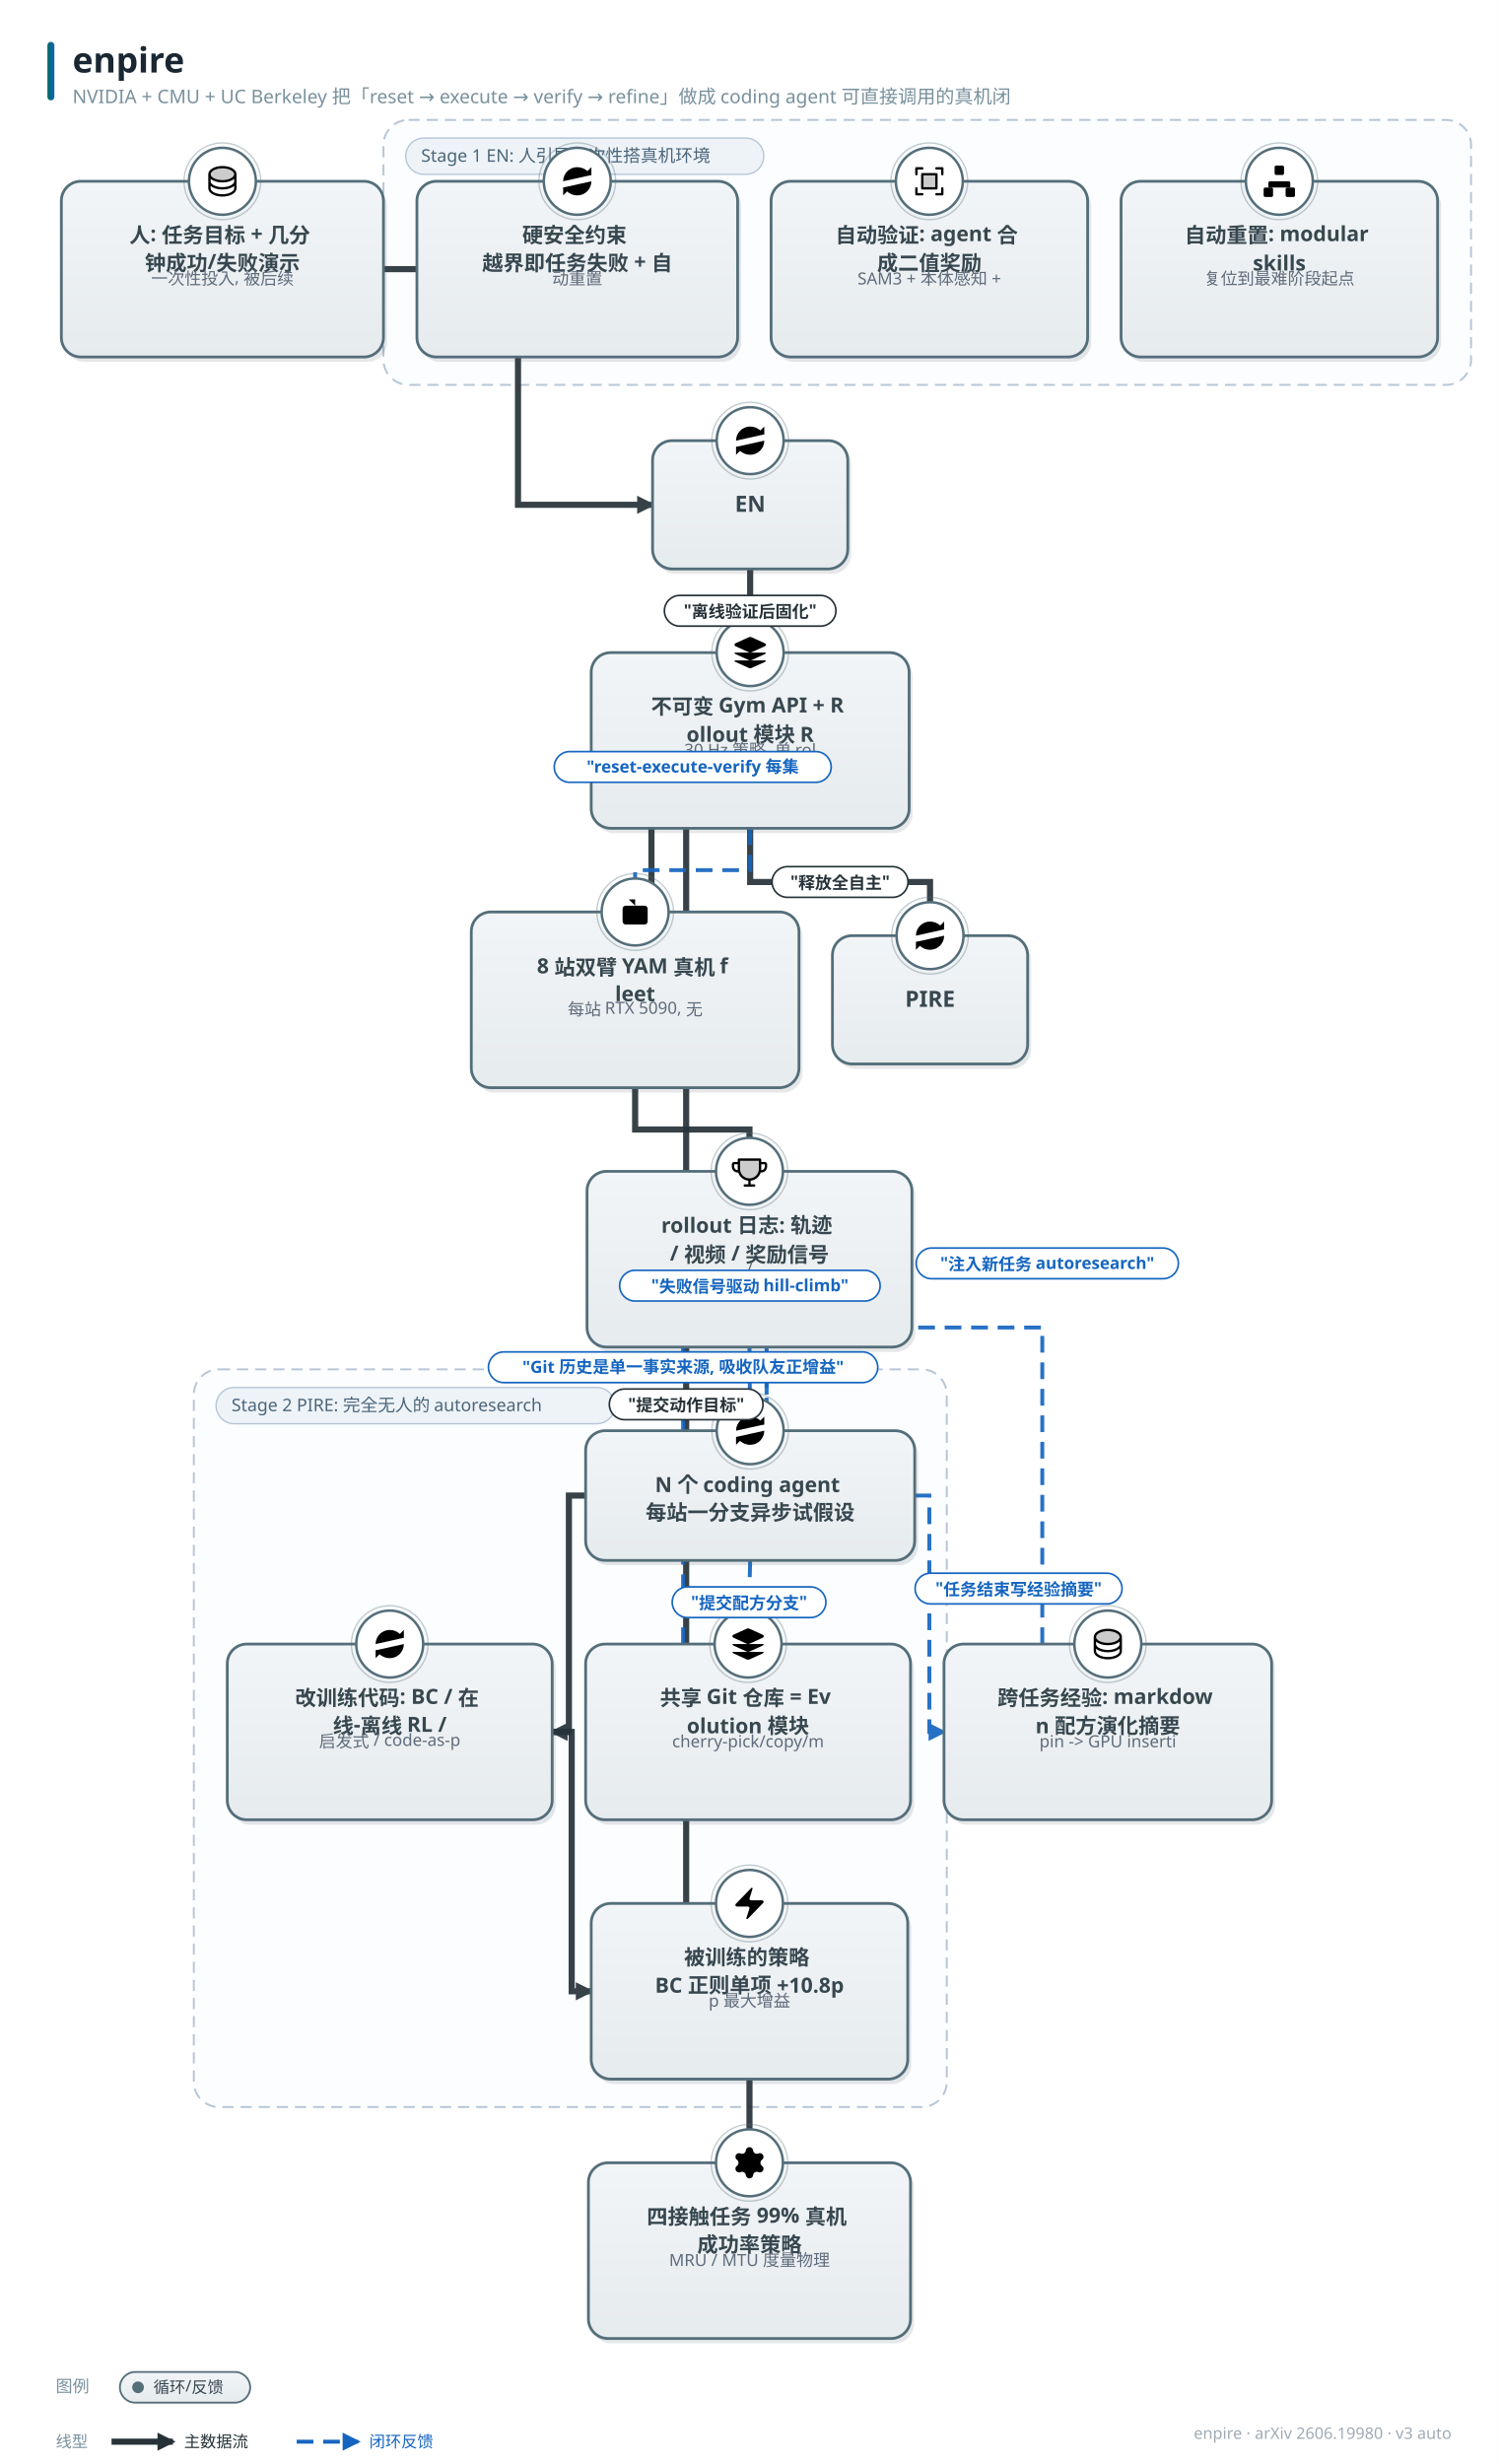
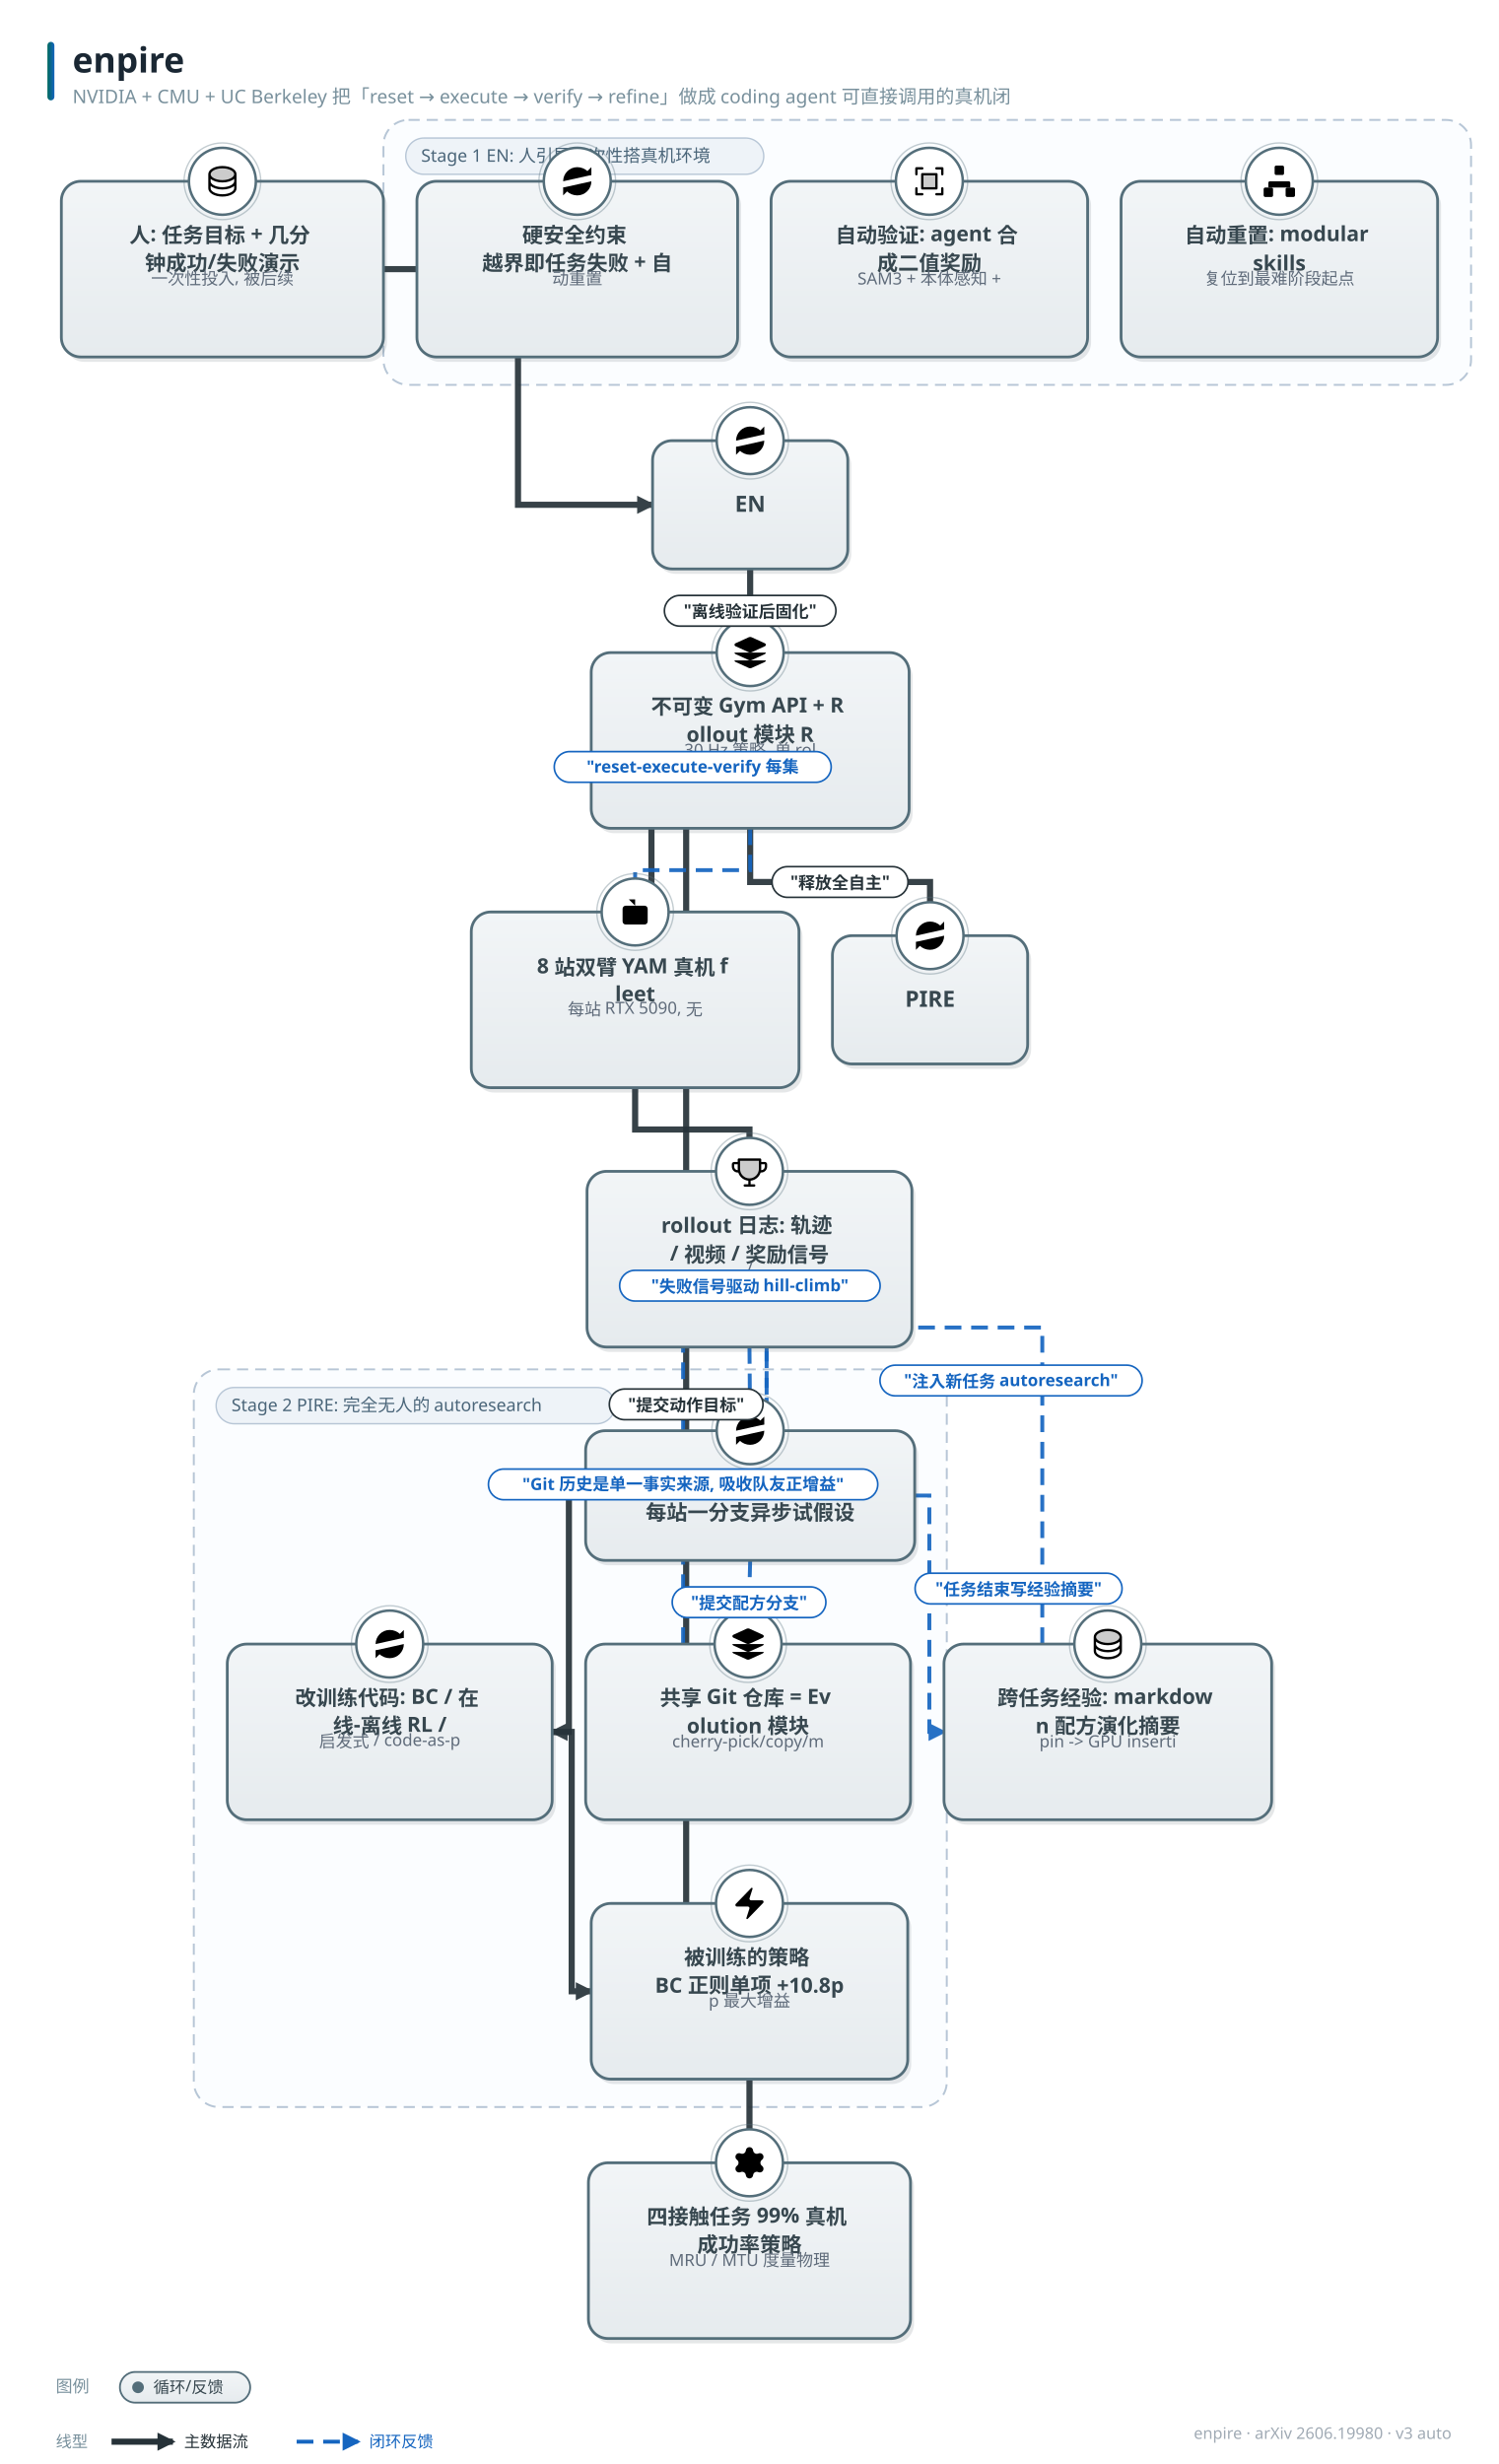
<svg xmlns="http://www.w3.org/2000/svg" width="1075" height="1767" viewBox="0 0 1075 1767" font-family="'PingFang SC','Hiragino Sans GB','Microsoft YaHei','Segoe UI',sans-serif">
  <style>text{font-family:'PingFang SC','Hiragino Sans GB','Microsoft YaHei','Segoe UI',sans-serif;} .lbl{font-weight:700;}</style>
  <defs>
    <linearGradient id="g-data" x1="0" y1="0" x2="0" y2="1">
      <stop offset="0" stop-color="#f1f9f1" />
      <stop offset="1" stop-color="#e2f0e2" />
    </linearGradient>
    <linearGradient id="g-frozen" x1="0" y1="0" x2="0" y2="1">
      <stop offset="0" stop-color="#f0f7fe" />
      <stop offset="1" stop-color="#dcecfb" />
    </linearGradient>
    <linearGradient id="g-train" x1="0" y1="0" x2="0" y2="1">
      <stop offset="0" stop-color="#fff6e8" />
      <stop offset="1" stop-color="#ffedd4" />
    </linearGradient>
    <linearGradient id="g-loss" x1="0" y1="0" x2="0" y2="1">
      <stop offset="0" stop-color="#fdf0f1" />
      <stop offset="1" stop-color="#f9e0e2" />
    </linearGradient>
    <linearGradient id="g-act" x1="0" y1="0" x2="0" y2="1">
      <stop offset="0" stop-color="#f8f1fb" />
      <stop offset="1" stop-color="#f0e4f7" />
    </linearGradient>
    <linearGradient id="g-loop" x1="0" y1="0" x2="0" y2="1">
      <stop offset="0" stop-color="#f2f5f7" />
      <stop offset="1" stop-color="#e6ebee" />
    </linearGradient>
    <linearGradient id="g-env" x1="0" y1="0" x2="0" y2="1">
      <stop offset="0" stop-color="#eef8f6" />
      <stop offset="1" stop-color="#dcf0ec" />
    </linearGradient>
    <linearGradient id="g-mem" x1="0" y1="0" x2="0" y2="1">
      <stop offset="0" stop-color="#fffef0" />
      <stop offset="1" stop-color="#fdf6d8" />
    </linearGradient>
    <linearGradient id="g-reward" x1="0" y1="0" x2="0" y2="1">
      <stop offset="0" stop-color="#fdf2f7" />
      <stop offset="1" stop-color="#f9e2ed" />
    </linearGradient>
    <linearGradient id="g-key" x1="0" y1="0" x2="0" y2="1">
      <stop offset="0" stop-color="#fffaf0" />
      <stop offset="1" stop-color="#fff1d6" />
    </linearGradient>
    <linearGradient id="g-title" x1="0" y1="0" x2="1" y2="0">
      <stop offset="0" stop-color="#00695c" />
      <stop offset="1" stop-color="#1565c0" />
    </linearGradient>
    <marker id="arr-main" viewBox="0 0 10 10" refX="8.5" refY="5" markerWidth="13" markerHeight="13" markerUnits="userSpaceOnUse" orient="auto-start-reverse">
      <path d="M0 0 L10 5 L0 10 z" fill="#546e7a" />
    </marker>
    <marker id="arr-thick" viewBox="0 0 10 10" refX="8.5" refY="5" markerWidth="13" markerHeight="13" markerUnits="userSpaceOnUse" orient="auto-start-reverse">
      <path d="M0 0 L10 5 L0 10 z" fill="#263238" />
    </marker>
    <marker id="arr-thin" viewBox="0 0 10 10" refX="8.5" refY="5" markerWidth="13" markerHeight="13" markerUnits="userSpaceOnUse" orient="auto-start-reverse">
      <path d="M0 0 L10 5 L0 10 z" fill="#9fb0bb" />
    </marker>
    <marker id="arr-fb" viewBox="0 0 10 10" refX="8.5" refY="5" markerWidth="13" markerHeight="13" markerUnits="userSpaceOnUse" orient="auto-start-reverse">
      <path d="M0 0 L10 5 L0 10 z" fill="#1565c0" />
    </marker>
    <marker id="arr-loss" viewBox="0 0 10 10" refX="8.5" refY="5" markerWidth="13" markerHeight="13" markerUnits="userSpaceOnUse" orient="auto-start-reverse">
      <path d="M0 0 L10 5 L0 10 z" fill="#c62828" />
    </marker>
  </defs>
  <rect width="1075" height="1767" fill="#ffffff" />
  <rect x="34" y="30" width="5" height="42" rx="2.5" fill="url(#g-title)" />
  <text x="52" y="52" font-size="25" font-weight="800" fill="#1a2733">enpire</text>
  <text x="52" y="74" font-size="13.5" fill="#78909c">NVIDIA + CMU + UC Berkeley 把「reset → execute → verify → refine」做成 coding agent 可直接调用的真机闭</text>
  <text x="1041" y="1749" font-size="11.5" fill="#a0aab4" text-anchor="end">enpire · arXiv 2606.19980 · v3 auto</text>
  <rect x="275" y="86" width="780" height="190" rx="18" fill="#fbfdff" stroke="#b7c6d6" stroke-width="1.4" stroke-dasharray="8 5" />
  <rect x="291" y="99" width="256.75" height="26" rx="13" fill="#eef3f8" stroke="#b7c6d6" />
  <text x="302" y="116" font-size="12.5" fill="#4a6579">Stage 1 EN: 人引导一次性搭真机环境</text>
  <rect x="139" y="982" width="540" height="529" rx="18" fill="#fbfdff" stroke="#b7c6d6" stroke-width="1.4" stroke-dasharray="8 5" />
  <rect x="155" y="995" width="286.0" height="26" rx="13" fill="#eef3f8" stroke="#b7c6d6" />
  <text x="166" y="1012" font-size="12.5" fill="#4a6579">Stage 2 PIRE: 完全无人的 autoresearch</text>
  <path d="M 275.0 193.0 L 371.5 193.0 L 371.5 362.0 L 468.0 362.0" fill="none" stroke="#263238" stroke-width="4.4" marker-end="url(#arr-thick)" opacity="0.92" />
  <path d="M 538.0 408.0 L 538.0 468.0" fill="none" stroke="#263238" stroke-width="4.4" marker-end="url(#arr-thick)" opacity="0.92" />
  <path d="M 538.0 594.0 L 538.0 632.5 L 667.0 632.5 L 667.0 671.0" fill="none" stroke="#263238" stroke-width="4.4" marker-end="url(#arr-thick)" opacity="0.92" />
  <path d="M 420.0 1072.5 L 408.0 1072.5 L 408.0 1242.0 L 396.0 1242.0" fill="none" stroke="#263238" stroke-width="4.4" marker-end="url(#arr-thick)" opacity="0.92" />
  <path d="M 396.0 1242.0 L 410.0 1242.0 L 410.0 1428.0 L 424.0 1428.0" fill="none" stroke="#263238" stroke-width="4.4" marker-end="url(#arr-thick)" opacity="0.92" />
  <path d="M 492.1 1365.0 L 492.1 580.0 L 467.2 580.0 L 467.2 654.0" fill="none" stroke="#263238" stroke-width="4.4" marker-end="url(#arr-thick)" opacity="0.92" />
  <path d="M 538.0 594.0 L 538.0 624.0 L 455.5 624.0 L 455.5 654.0" fill="none" stroke="#1565c0" stroke-width="2.8" stroke-dasharray="12 7" marker-end="url(#arr-fb)" opacity="0.92" />
  <path d="M 455.5 780.0 L 455.5 810.0 L 537.5 810.0 L 537.5 840.0" fill="none" stroke="#263238" stroke-width="4.4" marker-end="url(#arr-thick)" opacity="0.92" />
  <path d="M 537.5 966.0 L 538.0 1026.0" fill="none" stroke="#1565c0" stroke-width="2.8" stroke-dasharray="12 7" marker-end="url(#arr-fb)" opacity="0.92" />
  <path d="M 538.0 1119.0 L 536.5 1179.0" fill="none" stroke="#1565c0" stroke-width="2.8" stroke-dasharray="12 7" marker-end="url(#arr-fb)" opacity="0.92" />
  <path d="M 489.9 1179.0 L 489.9 952.0 L 549.8 952.0 L 549.8 1026.0" fill="none" stroke="#1565c0" stroke-width="2.8" stroke-dasharray="12 7" marker-end="url(#arr-fb)" opacity="0.92" />
  <path d="M 656.0 1072.5 L 666.5 1072.5 L 666.5 1242.0 L 677.0 1242.0" fill="none" stroke="#1565c0" stroke-width="2.8" stroke-dasharray="12 7" marker-end="url(#arr-fb)" opacity="0.92" />
  <path d="M 747.5 1179.0 L 747.5 952.0 L 549.8 952.0 L 549.8 1026.0" fill="none" stroke="#1565c0" stroke-width="2.8" stroke-dasharray="12 7" marker-end="url(#arr-fb)" opacity="0.92" />
  <path d="M 537.5 1491.0 L 537.5 1551.0" fill="none" stroke="#263238" stroke-width="4.4" marker-end="url(#arr-thick)" opacity="0.92" />
  <rect x="46.5" y="133.5" width="231" height="126" rx="14" fill="#37474f" opacity="0.13" />
  <rect x="44" y="130" width="231" height="126" rx="14" fill="url(#g-loop)" stroke="#546e7a" stroke-width="2.0" />
  <circle cx="159.5" cy="130" r="24" fill="#ffffff" stroke="#546e7a" stroke-width="1.8" />
  <circle cx="159.5" cy="130" r="27.5" fill="none" stroke="#546e7a" stroke-width="1" opacity="0.35" />
  <g transform="translate(146.0,116.5) scale(0.1055)">
    <path d="M216,80c0,26.51-39.4,48-88,48S40,106.51,40,80s39.4-48,88-48S216,53.49,216,80Z" opacity="0.2" />
    <path d="M128,24C74.17,24,32,48.6,32,80v96c0,31.4,42.17,56,96,56s96-24.6,96-56V80C224,48.6,181.83,24,128,24Zm80,104c0,9.62-7.88,19.43-21.61,26.92C170.93,163.35,150.19,168,128,168s-42.93-4.65-58.39-13.08C55.88,147.43,48,137.62,48,128V111.36c17.06,15,46.23,24.64,80,24.64s62.94-9.68,80-24.64ZM69.61,53.08C85.07,44.65,105.81,40,128,40s42.93,4.65,58.39,13.08C200.12,60.57,208,70.38,208,80s-7.88,19.43-21.61,26.92C170.93,115.35,150.19,120,128,120s-42.93-4.65-58.39-13.08C55.88,99.43,48,89.62,48,80S55.88,60.57,69.61,53.08ZM186.39,202.92C170.93,211.35,150.19,216,128,216s-42.93-4.65-58.39-13.08C55.88,195.43,48,185.62,48,176V159.36c17.06,15,46.23,24.64,80,24.64s62.94-9.68,80-24.64V176C208,185.62,200.12,195.43,186.39,202.92Z" />
  </g>
  <text x="159.5" y="174" font-size="15" class="lbl" fill="#37474f" text-anchor="middle">
    <tspan x="159.5" dy="0">人: 任务目标 + 几分</tspan>
    <tspan x="159.5" dy="20">钟成功/失败演示</tspan>
  </text>
  <text x="159.5" y="204" font-size="12" fill="#5f6b7a" text-anchor="middle">一次性投入, 被后续</text>
  <rect x="301.5" y="133.5" width="230" height="126" rx="14" fill="#37474f" opacity="0.13" />
  <rect x="299" y="130" width="230" height="126" rx="14" fill="url(#g-loop)" stroke="#546e7a" stroke-width="2.0" />
  <circle cx="414.0" cy="130" r="24" fill="#ffffff" stroke="#546e7a" stroke-width="1.8" />
  <circle cx="414.0" cy="130" r="27.5" fill="none" stroke="#546e7a" stroke-width="1" opacity="0.35" />
  <g transform="translate(400.5,116.5) scale(1.125)">
    <path d="M3 12a9 9 0 0 1 9-9 9.75 9.75 0 0 1 6.74 2.74L21 8" />
    <path d="M21 3v5h-5" />
    <path d="M21 12a9 9 0 0 1-9 9 9.75 9.75 0 0 1-6.74-2.74L3 16" />
    <path d="M8 16H3v5" />
  </g>
  <text x="414.0" y="174" font-size="15" class="lbl" fill="#37474f" text-anchor="middle">
    <tspan x="414.0" dy="0">硬安全约束</tspan>
    <tspan x="414.0" dy="20">越界即任务失败 + 自</tspan>
  </text>
  <text x="414.0" y="204" font-size="12" fill="#5f6b7a" text-anchor="middle">动重置</text>
  <rect x="555.5" y="133.5" width="227" height="126" rx="14" fill="#37474f" opacity="0.13" />
  <rect x="553" y="130" width="227" height="126" rx="14" fill="url(#g-loop)" stroke="#546e7a" stroke-width="2.0" />
  <circle cx="666.5" cy="130" r="24" fill="#ffffff" stroke="#546e7a" stroke-width="1.8" />
  <circle cx="666.5" cy="130" r="27.5" fill="none" stroke="#546e7a" stroke-width="1" opacity="0.35" />
  <g transform="translate(653.0,116.5) scale(0.1055)">
    <path d="M176,80v96H80V80Z" opacity="0.2" />
    <path d="M224,40V80a8,8,0,0,1-16,0V48H176a8,8,0,0,1,0-16h40A8,8,0,0,1,224,40ZM80,208H48V176a8,8,0,0,0-16,0v40a8,8,0,0,0,8,8H80a8,8,0,0,0,0-16Zm136-40a8,8,0,0,0-8,8v32H176a8,8,0,0,0,0,16h40a8,8,0,0,0,8-8V176A8,8,0,0,0,216,168ZM40,88a8,8,0,0,0,8-8V48H80a8,8,0,0,0,0-16H40a8,8,0,0,0-8,8V80A8,8,0,0,0,40,88ZM80,72h96a8,8,0,0,1,8,8v96a8,8,0,0,1-8,8H80a8,8,0,0,1-8-8V80A8,8,0,0,1,80,72Zm8,96h80V88H88Z" />
  </g>
  <text x="666.5" y="174" font-size="15" class="lbl" fill="#37474f" text-anchor="middle">
    <tspan x="666.5" dy="0">自动验证: agent 合</tspan>
    <tspan x="666.5" dy="20">成二值奖励</tspan>
  </text>
  <text x="666.5" y="204" font-size="12" fill="#5f6b7a" text-anchor="middle">SAM3 + 本体感知 + </text>
  <rect x="806.5" y="133.5" width="227" height="126" rx="14" fill="#37474f" opacity="0.13" />
  <rect x="804" y="130" width="227" height="126" rx="14" fill="url(#g-loop)" stroke="#546e7a" stroke-width="2.0" />
  <circle cx="917.5" cy="130" r="24" fill="#ffffff" stroke="#546e7a" stroke-width="1.8" />
  <circle cx="917.5" cy="130" r="27.5" fill="none" stroke="#546e7a" stroke-width="1" opacity="0.35" />
  <g transform="translate(904.0,116.5) scale(1.125)">
    <rect x="16" y="16" width="6" height="6" rx="1" />
    <rect x="2" y="16" width="6" height="6" rx="1" />
    <rect x="9" y="2" width="6" height="6" rx="1" />
    <path d="M5 16v-3a1 1 0 0 1 1-1h12a1 1 0 0 1 1 1v3" />
    <path d="M12 12V8" />
  </g>
  <text x="917.5" y="174" font-size="15" class="lbl" fill="#37474f" text-anchor="middle">
    <tspan x="917.5" dy="0">自动重置: modular </tspan>
    <tspan x="917.5" dy="20">skills</tspan>
  </text>
  <text x="917.5" y="204" font-size="12" fill="#5f6b7a" text-anchor="middle">复位到最难阶段起点</text>
  <rect x="426.5" y="471.5" width="228" height="126" rx="14" fill="#37474f" opacity="0.13" />
  <rect x="424" y="468" width="228" height="126" rx="14" fill="url(#g-loop)" stroke="#546e7a" stroke-width="2.0" />
  <circle cx="538.0" cy="468" r="24" fill="#ffffff" stroke="#546e7a" stroke-width="1.8" />
  <circle cx="538.0" cy="468" r="27.5" fill="none" stroke="#546e7a" stroke-width="1" opacity="0.35" />
  <g transform="translate(524.5,454.5) scale(1.125)">
    <path d="M12.83 2.18a2 2 0 0 0-1.66 0L2.6 6.08a1 1 0 0 0 0 1.83l8.58 3.91a2 2 0 0 0 1.66 0l8.58-3.9a1 1 0 0 0 0-1.83z" />
    <path d="M2 12a1 1 0 0 0 .58.91l8.6 3.91a2 2 0 0 0 1.65 0l8.58-3.9A1 1 0 0 0 22 12" />
    <path d="M2 17a1 1 0 0 0 .58.91l8.6 3.91a2 2 0 0 0 1.65 0l8.58-3.9A1 1 0 0 0 22 17" />
  </g>
  <text x="538.0" y="512" font-size="15" class="lbl" fill="#37474f" text-anchor="middle">
    <tspan x="538.0" dy="0">不可变 Gym API + R</tspan>
    <tspan x="538.0" dy="20">ollout 模块 R</tspan>
  </text>
  <text x="538.0" y="542" font-size="12" fill="#5f6b7a" text-anchor="middle">30 Hz 策略, 单 rol</text>
  <rect x="422.5" y="1029.5" width="236" height="93" rx="14" fill="#37474f" opacity="0.13" />
  <rect x="420" y="1026" width="236" height="93" rx="14" fill="url(#g-loop)" stroke="#546e7a" stroke-width="2.0" />
  <circle cx="538.0" cy="1026" r="24" fill="#ffffff" stroke="#546e7a" stroke-width="1.8" />
  <circle cx="538.0" cy="1026" r="27.5" fill="none" stroke="#546e7a" stroke-width="1" opacity="0.35" />
  <g transform="translate(524.5,1012.5) scale(1.125)">
    <path d="M3 12a9 9 0 0 1 9-9 9.75 9.75 0 0 1 6.74 2.74L21 8" />
    <path d="M21 3v5h-5" />
    <path d="M21 12a9 9 0 0 1-9 9 9.75 9.75 0 0 1-6.74-2.74L3 16" />
    <path d="M8 16H3v5" />
  </g>
  <text x="538.0" y="1070" font-size="15" class="lbl" fill="#37474f" text-anchor="middle">
    <tspan x="538.0" dy="0">N 个 coding agent</tspan>
    <tspan x="538.0" dy="20">每站一分支异步试假设</tspan>
  </text>
  <rect x="165.5" y="1182.5" width="233" height="126" rx="14" fill="#37474f" opacity="0.13" />
  <rect x="163" y="1179" width="233" height="126" rx="14" fill="url(#g-loop)" stroke="#546e7a" stroke-width="2.0" />
  <circle cx="279.5" cy="1179" r="24" fill="#ffffff" stroke="#546e7a" stroke-width="1.8" />
  <circle cx="279.5" cy="1179" r="27.5" fill="none" stroke="#546e7a" stroke-width="1" opacity="0.35" />
  <g transform="translate(266.0,1165.5) scale(1.125)">
    <path d="M3 12a9 9 0 0 1 9-9 9.75 9.75 0 0 1 6.74 2.74L21 8" />
    <path d="M21 3v5h-5" />
    <path d="M21 12a9 9 0 0 1-9 9 9.75 9.75 0 0 1-6.74-2.74L3 16" />
    <path d="M8 16H3v5" />
  </g>
  <text x="279.5" y="1223" font-size="15" class="lbl" fill="#37474f" text-anchor="middle">
    <tspan x="279.5" dy="0">改训练代码: BC / 在</tspan>
    <tspan x="279.5" dy="20">线-离线 RL /</tspan>
  </text>
  <text x="279.5" y="1253" font-size="12" fill="#5f6b7a" text-anchor="middle">启发式 / code-as-p</text>
  <rect x="426.5" y="1368.5" width="227" height="126" rx="14" fill="#37474f" opacity="0.13" />
  <rect x="424" y="1365" width="227" height="126" rx="14" fill="url(#g-loop)" stroke="#546e7a" stroke-width="2.0" />
  <circle cx="537.5" cy="1365" r="24" fill="#ffffff" stroke="#546e7a" stroke-width="1.8" />
  <circle cx="537.5" cy="1365" r="27.5" fill="none" stroke="#546e7a" stroke-width="1" opacity="0.35" />
  <g transform="translate(524.0,1351.5) scale(1.125)">
    <path d="M4 14a1 1 0 0 1-.78-1.63l9.9-10.2a.5.5 0 0 1 .86.46l-1.92 6.02A1 1 0 0 0 13 10h7a1 1 0 0 1 .78 1.63l-9.9 10.2a.5.5 0 0 1-.86-.46l1.92-6.02A1 1 0 0 0 11 14z" />
  </g>
  <text x="537.5" y="1409" font-size="15" class="lbl" fill="#37474f" text-anchor="middle">
    <tspan x="537.5" dy="0">被训练的策略</tspan>
    <tspan x="537.5" dy="20">BC 正则单项 +10.8p</tspan>
  </text>
  <text x="537.5" y="1439" font-size="12" fill="#5f6b7a" text-anchor="middle">p 最大增益</text>
  <rect x="422.5" y="1182.5" width="233" height="126" rx="14" fill="#37474f" opacity="0.13" />
  <rect x="420" y="1179" width="233" height="126" rx="14" fill="url(#g-loop)" stroke="#546e7a" stroke-width="2.0" />
  <circle cx="536.5" cy="1179" r="24" fill="#ffffff" stroke="#546e7a" stroke-width="1.8" />
  <circle cx="536.5" cy="1179" r="27.5" fill="none" stroke="#546e7a" stroke-width="1" opacity="0.35" />
  <g transform="translate(523.0,1165.5) scale(1.125)">
    <path d="M12.83 2.18a2 2 0 0 0-1.66 0L2.6 6.08a1 1 0 0 0 0 1.83l8.58 3.91a2 2 0 0 0 1.66 0l8.58-3.9a1 1 0 0 0 0-1.83z" />
    <path d="M2 12a1 1 0 0 0 .58.91l8.6 3.91a2 2 0 0 0 1.65 0l8.58-3.9A1 1 0 0 0 22 12" />
    <path d="M2 17a1 1 0 0 0 .58.91l8.6 3.91a2 2 0 0 0 1.65 0l8.58-3.9A1 1 0 0 0 22 17" />
  </g>
  <text x="536.5" y="1223" font-size="15" class="lbl" fill="#37474f" text-anchor="middle">
    <tspan x="536.5" dy="0">共享 Git 仓库 = Ev</tspan>
    <tspan x="536.5" dy="20">olution 模块</tspan>
  </text>
  <text x="536.5" y="1253" font-size="12" fill="#5f6b7a" text-anchor="middle">cherry-pick/copy/m</text>
  <rect x="340.5" y="657.5" width="235" height="126" rx="14" fill="#37474f" opacity="0.13" />
  <rect x="338" y="654" width="235" height="126" rx="14" fill="url(#g-loop)" stroke="#546e7a" stroke-width="2.0" />
  <circle cx="455.5" cy="654" r="24" fill="#ffffff" stroke="#546e7a" stroke-width="1.8" />
  <circle cx="455.5" cy="654" r="27.5" fill="none" stroke="#546e7a" stroke-width="1" opacity="0.35" />
  <g transform="translate(442.0,640.5) scale(1.125)">
    <path d="M12 8V4H8" />
    <rect width="16" height="12" x="4" y="8" rx="2" />
    <path d="M2 14h2" />
    <path d="M20 14h2" />
    <path d="M15 13v2" />
    <path d="M9 13v2" />
  </g>
  <text x="455.5" y="698" font-size="15" class="lbl" fill="#37474f" text-anchor="middle">
    <tspan x="455.5" dy="0">8 站双臂 YAM 真机 f</tspan>
    <tspan x="455.5" dy="20">leet</tspan>
  </text>
  <text x="455.5" y="728" font-size="12" fill="#5f6b7a" text-anchor="middle">每站 RTX 5090, 无</text>
  <rect x="423.5" y="843.5" width="233" height="126" rx="14" fill="#37474f" opacity="0.13" />
  <rect x="421" y="840" width="233" height="126" rx="14" fill="url(#g-loop)" stroke="#546e7a" stroke-width="2.0" />
  <circle cx="537.5" cy="840" r="24" fill="#ffffff" stroke="#546e7a" stroke-width="1.8" />
  <circle cx="537.5" cy="840" r="27.5" fill="none" stroke="#546e7a" stroke-width="1" opacity="0.35" />
  <g transform="translate(524.0,826.5) scale(0.1055)">
    <path d="M200,48v63.1c0,39.7-31.75,72.6-71.45,72.9A72,72,0,0,1,56,112V48Z" opacity="0.2" />
    <path d="M232,64H208V48a8,8,0,0,0-8-8H56a8,8,0,0,0-8,8V64H24A16,16,0,0,0,8,80V96a40,40,0,0,0,40,40h3.65A80.13,80.13,0,0,0,120,191.61V216H96a8,8,0,0,0,0,16h64a8,8,0,0,0,0-16H136V191.58c31.94-3.23,58.44-25.64,68.08-55.58H208a40,40,0,0,0,40-40V80A16,16,0,0,0,232,64ZM48,120A24,24,0,0,1,24,96V80H48v32q0,4,.39,8Zm144-8.9c0,35.52-29,64.64-64,64.9a64,64,0,0,1-64-64V56H192ZM232,96a24,24,0,0,1-24,24h-.5a81.81,81.81,0,0,0,.5-8.9V80h24Z" />
  </g>
  <text x="537.5" y="884" font-size="15" class="lbl" fill="#37474f" text-anchor="middle">
    <tspan x="537.5" dy="0">rollout 日志: 轨迹</tspan>
    <tspan x="537.5" dy="20"> / 视频 / 奖励信号 </tspan>
  </text>
  <text x="537.5" y="914" font-size="12" fill="#5f6b7a" text-anchor="middle">/</text>
  <rect x="679.5" y="1182.5" width="235" height="126" rx="14" fill="#37474f" opacity="0.13" />
  <rect x="677" y="1179" width="235" height="126" rx="14" fill="url(#g-loop)" stroke="#546e7a" stroke-width="2.0" />
  <circle cx="794.5" cy="1179" r="24" fill="#ffffff" stroke="#546e7a" stroke-width="1.8" />
  <circle cx="794.5" cy="1179" r="27.5" fill="none" stroke="#546e7a" stroke-width="1" opacity="0.35" />
  <g transform="translate(781.0,1165.5) scale(0.1055)">
    <path d="M216,80c0,26.51-39.4,48-88,48S40,106.51,40,80s39.4-48,88-48S216,53.49,216,80Z" opacity="0.2" />
    <path d="M128,24C74.17,24,32,48.6,32,80v96c0,31.4,42.17,56,96,56s96-24.6,96-56V80C224,48.6,181.83,24,128,24Zm80,104c0,9.62-7.88,19.43-21.61,26.92C170.93,163.35,150.19,168,128,168s-42.93-4.65-58.39-13.08C55.88,147.43,48,137.62,48,128V111.36c17.06,15,46.23,24.64,80,24.64s62.94-9.68,80-24.64ZM69.61,53.08C85.07,44.65,105.81,40,128,40s42.93,4.65,58.39,13.08C200.12,60.57,208,70.38,208,80s-7.88,19.43-21.61,26.92C170.93,115.35,150.19,120,128,120s-42.93-4.65-58.39-13.08C55.88,99.43,48,89.62,48,80S55.88,60.57,69.61,53.08ZM186.39,202.92C170.93,211.35,150.19,216,128,216s-42.93-4.65-58.39-13.08C55.88,195.43,48,185.62,48,176V159.36c17.06,15,46.23,24.64,80,24.64s62.94-9.68,80-24.64V176C208,185.62,200.12,195.43,186.39,202.92Z" />
  </g>
  <text x="794.5" y="1223" font-size="15" class="lbl" fill="#37474f" text-anchor="middle">
    <tspan x="794.5" dy="0">跨任务经验: markdow</tspan>
    <tspan x="794.5" dy="20">n 配方演化摘要</tspan>
  </text>
  <text x="794.5" y="1253" font-size="12" fill="#5f6b7a" text-anchor="middle">pin -&gt; GPU inserti</text>
  <rect x="424.5" y="1554.5" width="231" height="126" rx="14" fill="#37474f" opacity="0.13" />
  <rect x="422" y="1551" width="231" height="126" rx="14" fill="url(#g-loop)" stroke="#546e7a" stroke-width="2.0" />
  <circle cx="537.5" cy="1551" r="24" fill="#ffffff" stroke="#546e7a" stroke-width="1.8" />
  <circle cx="537.5" cy="1551" r="27.5" fill="none" stroke="#546e7a" stroke-width="1" opacity="0.35" />
  <g transform="translate(524.0,1537.5) scale(1.125)">
    <path d="M9.671 4.136a2.34 2.34 0 0 1 4.659 0 2.34 2.34 0 0 0 3.319 1.915 2.34 2.34 0 0 1 2.33 4.033 2.34 2.34 0 0 0 0 3.831 2.34 2.34 0 0 1-2.33 4.033 2.34 2.34 0 0 0-3.319 1.915 2.34 2.34 0 0 1-4.659 0 2.34 2.34 0 0 0-3.32-1.915 2.34 2.34 0 0 1-2.33-4.033 2.34 2.34 0 0 0 0-3.831A2.34 2.34 0 0 1 6.35 6.051a2.34 2.34 0 0 0 3.319-1.915" />
    <circle cx="12" cy="12" r="3" />
  </g>
  <text x="537.5" y="1595" font-size="15" class="lbl" fill="#37474f" text-anchor="middle">
    <tspan x="537.5" dy="0">四接触任务 99% 真机</tspan>
    <tspan x="537.5" dy="20">成功率策略</tspan>
  </text>
  <text x="537.5" y="1625" font-size="12" fill="#5f6b7a" text-anchor="middle">MRU / MTU 度量物理</text>
  <rect x="470.5" y="319.5" width="140" height="92" rx="14" fill="#37474f" opacity="0.13" />
  <rect x="468" y="316" width="140" height="92" rx="14" fill="url(#g-loop)" stroke="#546e7a" stroke-width="2.0" />
  <circle cx="538.0" cy="316" r="24" fill="#ffffff" stroke="#546e7a" stroke-width="1.8" />
  <circle cx="538.0" cy="316" r="27.5" fill="none" stroke="#546e7a" stroke-width="1" opacity="0.35" />
  <g transform="translate(524.5,302.5) scale(1.125)">
    <path d="M3 12a9 9 0 0 1 9-9 9.75 9.75 0 0 1 6.74 2.74L21 8" />
    <path d="M21 3v5h-5" />
    <path d="M21 12a9 9 0 0 1-9 9 9.75 9.75 0 0 1-6.74-2.74L3 16" />
    <path d="M8 16H3v5" />
  </g>
  <text x="538.0" y="367" font-size="16" class="lbl" fill="#37474f" text-anchor="middle">EN</text>
  <rect x="599.5" y="674.5" width="140" height="92" rx="14" fill="#37474f" opacity="0.13" />
  <rect x="597" y="671" width="140" height="92" rx="14" fill="url(#g-loop)" stroke="#546e7a" stroke-width="2.0" />
  <circle cx="667.0" cy="671" r="24" fill="#ffffff" stroke="#546e7a" stroke-width="1.8" />
  <circle cx="667.0" cy="671" r="27.5" fill="none" stroke="#546e7a" stroke-width="1" opacity="0.35" />
  <g transform="translate(653.5,657.5) scale(1.125)">
    <path d="M3 12a9 9 0 0 1 9-9 9.75 9.75 0 0 1 6.74 2.74L21 8" />
    <path d="M21 3v5h-5" />
    <path d="M21 12a9 9 0 0 1-9 9 9.75 9.75 0 0 1-6.74-2.74L3 16" />
    <path d="M8 16H3v5" />
  </g>
  <text x="667.0" y="722" font-size="16" class="lbl" fill="#37474f" text-anchor="middle">PIRE</text>
  <g transform="translate(538.0,438.0)">
    <rect x="-61.5" y="-11" width="123.0" height="22" rx="11" fill="#ffffff" stroke="#263238" stroke-width="1.2" />
    <text y="4" font-size="12" fill="#263238" font-weight="600" text-anchor="middle">"离线验证后固化"</text>
  </g>
  <g transform="translate(602.5,632.5)">
    <rect x="-48.8" y="-11" width="97.5" height="22" rx="11" fill="#ffffff" stroke="#263238" stroke-width="1.2" />
    <text y="4" font-size="12" fill="#263238" font-weight="600" text-anchor="middle">"释放全自主"</text>
  </g>
  <g transform="translate(492.1,1007.1)">
    <rect x="-55.1" y="-11" width="110.2" height="22" rx="11" fill="#ffffff" stroke="#263238" stroke-width="1.2" />
    <text y="4" font-size="12" fill="#263238" font-weight="600" text-anchor="middle">"提交动作目标"</text>
  </g>
  <g transform="translate(496.8,550.0)">
    <rect x="-99.3" y="-11" width="198.6" height="22" rx="11" fill="#ffffff" stroke="#1565c0" stroke-width="1.2" />
    <text y="4" font-size="12" fill="#1565c0" font-weight="600" text-anchor="middle">"reset-execute-verify 每集</text>
  </g>
  <g transform="translate(537.8,922.0)">
    <rect x="-93.4" y="-11" width="186.8" height="22" rx="11" fill="#ffffff" stroke="#1565c0" stroke-width="1.2" />
    <text y="4" font-size="12" fill="#1565c0" font-weight="600" text-anchor="middle">"失败信号驱动 hill-climb"</text>
  </g>
  <g transform="translate(537.2,1149.0)">
    <rect x="-55.1" y="-11" width="110.2" height="22" rx="11" fill="#ffffff" stroke="#1565c0" stroke-width="1.2" />
    <text y="4" font-size="12" fill="#1565c0" font-weight="600" text-anchor="middle">"提交配方分支"</text>
  </g>
-   <g transform="translate(489.9,980.5)">
+   <g transform="translate(489.9,1064.5)">
    <rect x="-139.6" y="-11" width="279.2" height="22" rx="11" fill="#ffffff" stroke="#1565c0" stroke-width="1.2" />
    <text y="4" font-size="12" fill="#1565c0" font-weight="600" text-anchor="middle">"Git 历史是单一事实来源, 吸收队友正增益"</text>
  </g>
  <g transform="translate(730.5,1139.2)">
    <rect x="-74.2" y="-11" width="148.4" height="22" rx="11" fill="#ffffff" stroke="#1565c0" stroke-width="1.2" />
    <text y="4" font-size="12" fill="#1565c0" font-weight="600" text-anchor="middle">"任务结束写经验摘要"</text>
  </g>
-   <g transform="translate(751.1,906.0)">
+   <g transform="translate(725.1,990.0)">
    <rect x="-94.0" y="-11" width="188.0" height="22" rx="11" fill="#ffffff" stroke="#1565c0" stroke-width="1.2" />
    <text y="4" font-size="12" fill="#1565c0" font-weight="600" text-anchor="middle">"注入新任务 autoresearch"</text>
  </g>
  <text x="40" y="1715.5" font-size="12" fill="#78909c">图例</text>
  <g>
    <rect x="86" y="1701" width="93.43" height="22" rx="11" fill="url(#g-loop)" stroke="#546e7a" stroke-width="1.3" />
    <circle cx="99" cy="1712" r="4.2" fill="#546e7a" />
    <text x="110" y="1716" font-size="11.5" fill="#37474f">循环/反馈</text>
  </g>
  <text x="40" y="1755" font-size="11.5" fill="#78909c">线型</text>
  <g>
    <path d="M 80 1751 h 44" stroke="#263238" stroke-width="4.4" marker-end="url(#arr-thick)" />
    <text x="132" y="1755" font-size="11.5" fill="#263238">主数据流</text>
  </g>
  <g>
    <path d="M 212.76 1751 h 44" stroke="#1565c0" stroke-width="2.8" stroke-dasharray="12 7" marker-end="url(#arr-fb)" />
    <text x="264.76" y="1755" font-size="11.5" fill="#1565c0">闭环反馈</text>
  </g>
</svg>
